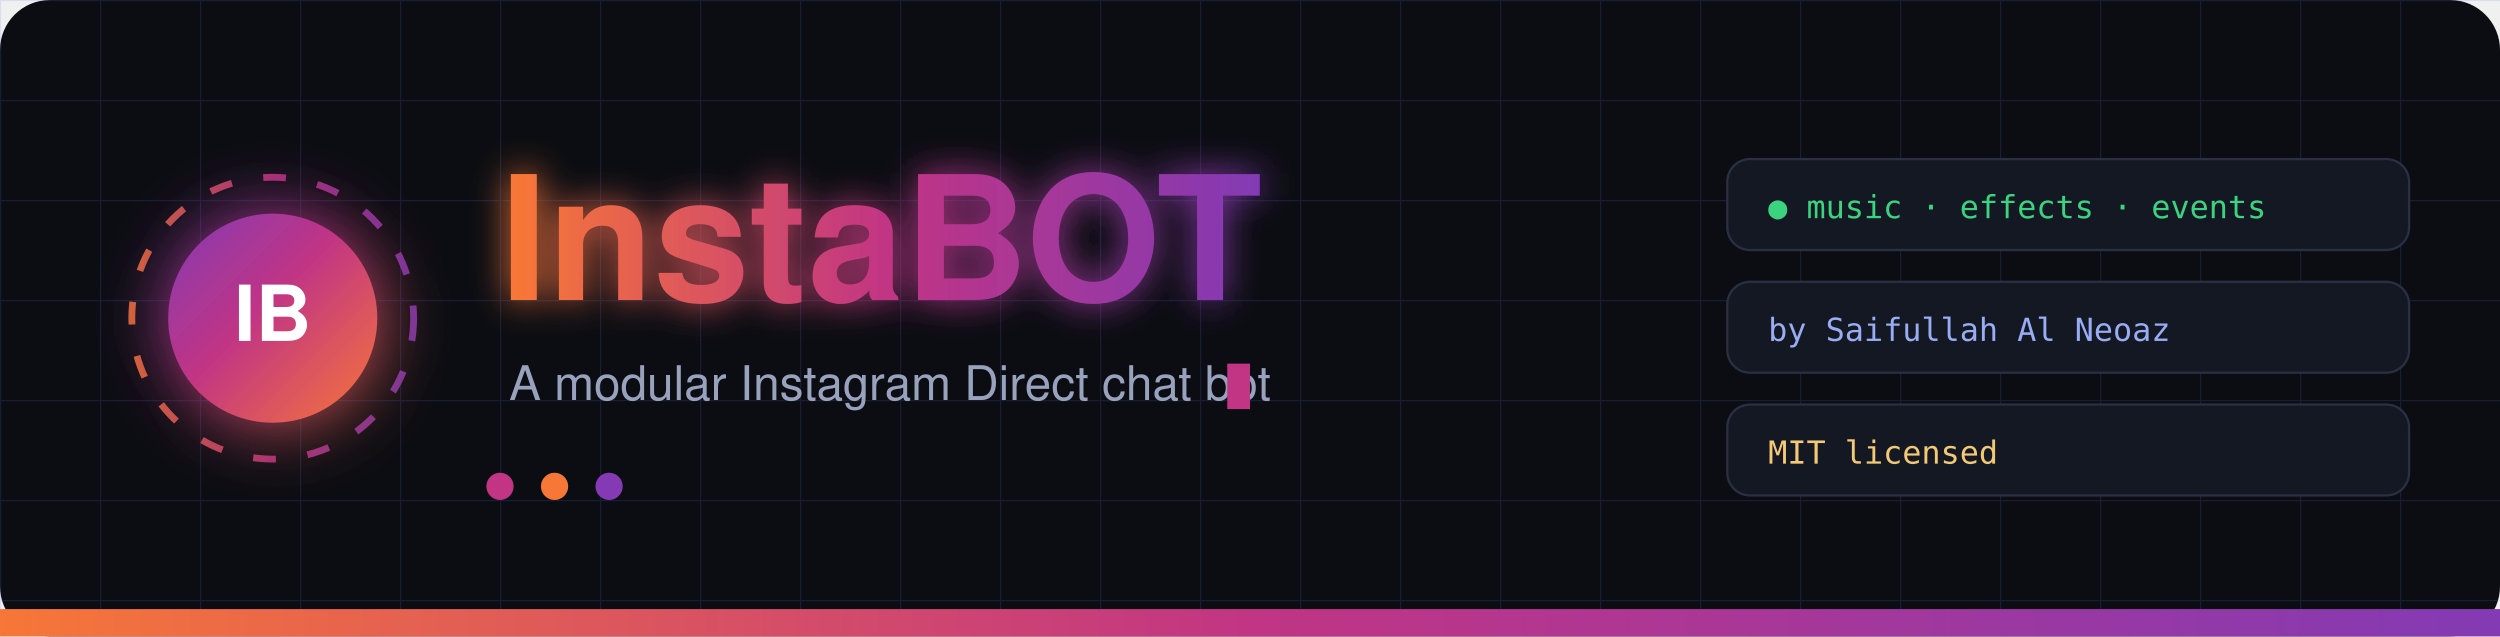
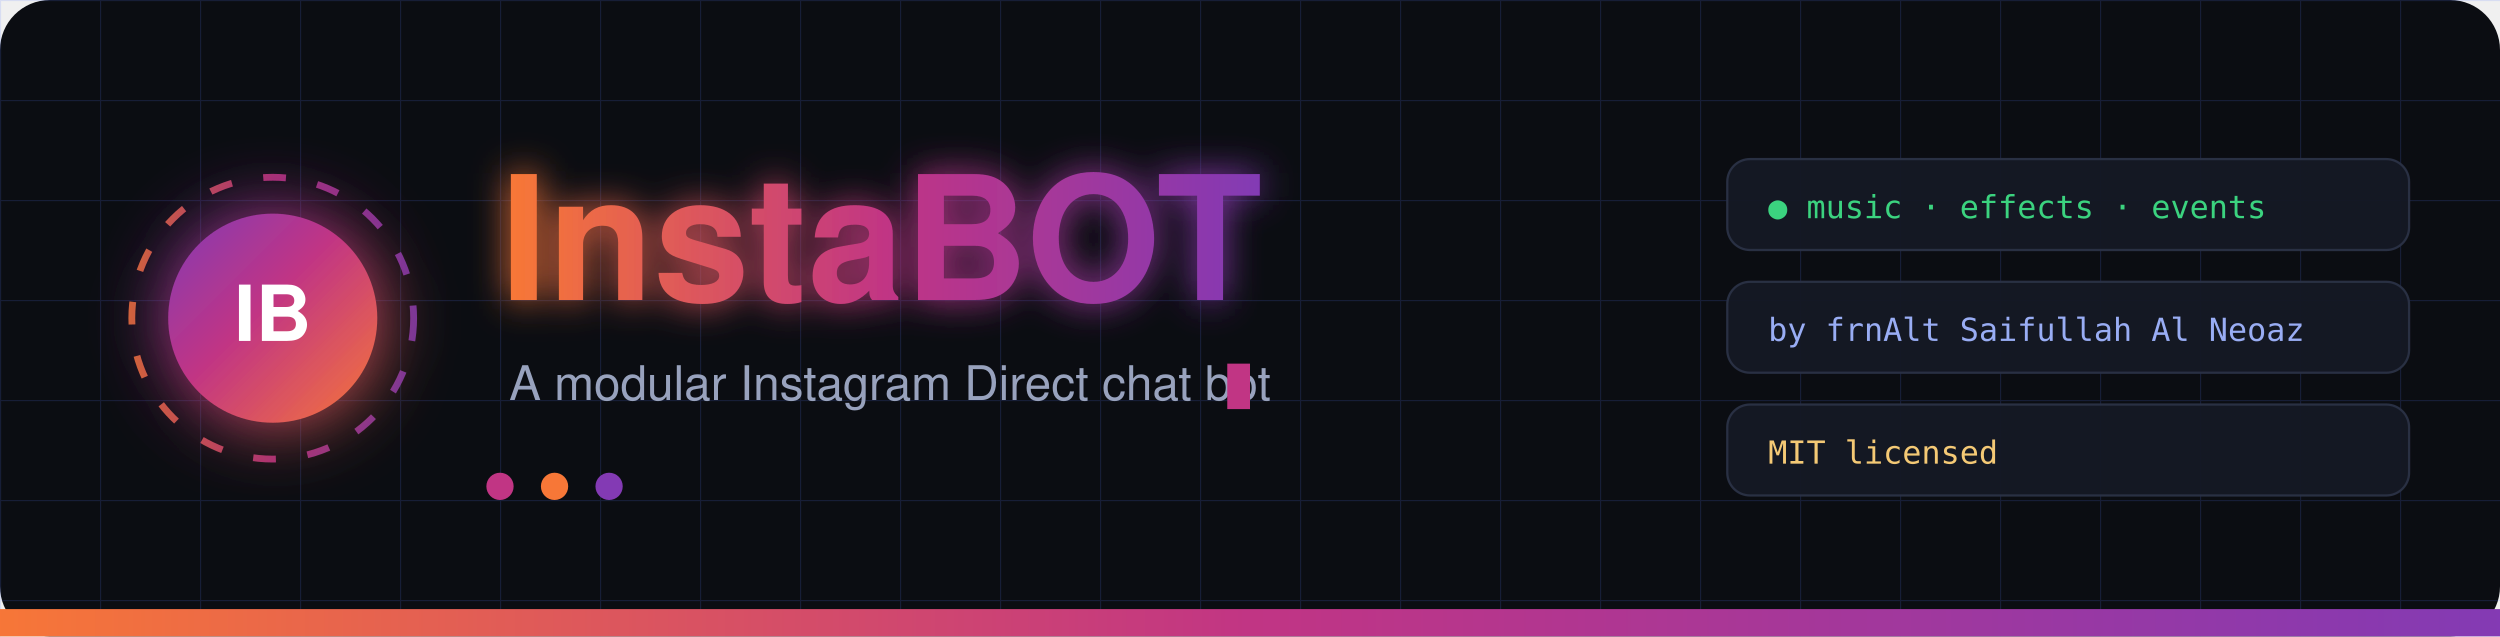
<svg xmlns="http://www.w3.org/2000/svg" viewBox="0 0 1100 280" width="1100" height="280" role="img" aria-label="InstaBOT">
  <defs>
    <linearGradient id="g" x1="0" y1="0" x2="1" y2="1">
      <stop offset="0%" stop-color="#833ab4" />
      <stop offset="45%" stop-color="#c13584" />
      <stop offset="100%" stop-color="#f77737" />
    </linearGradient>
    <linearGradient id="g2" x1="0" y1="0" x2="1" y2="0">
      <stop offset="0%" stop-color="#f77737" />
      <stop offset="50%" stop-color="#c13584" />
      <stop offset="100%" stop-color="#833ab4" />
    </linearGradient>
    <filter id="glow" x="-40%" y="-40%" width="180%" height="180%">
      <feGaussianBlur stdDeviation="8" result="b" />
      <feMerge>
        <feMergeNode in="b" />
        <feMergeNode in="SourceGraphic" />
      </feMerge>
    </filter>
    <filter id="glow2" x="-40%" y="-40%" width="180%" height="180%">
      <feGaussianBlur stdDeviation="16" result="b" />
      <feMerge>
        <feMergeNode in="b" />
        <feMergeNode in="SourceGraphic" />
      </feMerge>
    </filter>
  </defs>
  <rect width="1100" height="280" rx="22" fill="#0b0d12" />
  <g opacity="0.16">
    <pattern id="grid" width="44" height="44" patternUnits="userSpaceOnUse">
      <path d="M44 0H0V44" fill="none" stroke="#5b7cff" stroke-width="1" />
    </pattern>
    <rect width="1100" height="280" fill="url(#grid)">
      <animateTransform attributeName="transform" type="translate" from="0 0" to="44 44" dur="6s" repeatCount="indefinite" />
    </rect>
  </g>
  <g transform="translate(120,140)">
    <circle r="62" fill="none" stroke="url(#g2)" stroke-width="3" stroke-dasharray="10 14" opacity="0.85">
      <animateTransform attributeName="transform" type="rotate" from="0" to="360" dur="12s" repeatCount="indefinite" />
    </circle>
    <circle r="46" fill="url(#g)" filter="url(#glow2)">
      <animate attributeName="opacity" values="0.85;1;0.85" dur="4s" repeatCount="indefinite" />
    </circle>
    <text x="0" y="10" text-anchor="middle" font-family="Segoe UI,Helvetica,Arial,sans-serif" font-size="34" font-weight="800" fill="#fff">IB</text>
  </g>
  <text x="220" y="132" font-family="Segoe UI,Helvetica,Arial,sans-serif" font-size="76" font-weight="800" fill="url(#g2)" filter="url(#glow)">
    InstaBOT
    <animate attributeName="opacity" values="1;0.9;1" dur="5s" repeatCount="indefinite" />
  </text>
  <text x="224" y="176" font-family="Segoe UI,Helvetica,Arial,sans-serif" font-size="21" fill="#98a2bd">
    A modular Instagram Direct chat bot
    <animate attributeName="opacity" values="0;1;1;0" dur="6s" repeatCount="indefinite" keyTimes="0;0.08;0.9;1" />
  </text>
  <rect x="540" y="160" width="10" height="20" fill="#c13584">
    <animate attributeName="opacity" values="1;0;1" dur="1s" repeatCount="indefinite" />
  </rect>
  <g transform="translate(220,214)">
    <circle cx="0" cy="0" r="6" fill="#c13584">
      <animate attributeName="cy" values="0;-8;0" dur="1.1s" begin="0s" repeatCount="indefinite" />
    </circle>
    <circle cx="24" cy="0" r="6" fill="#f77737">
      <animate attributeName="cy" values="0;-8;0" dur="1.1s" begin="0.18s" repeatCount="indefinite" />
    </circle>
    <circle cx="48" cy="0" r="6" fill="#833ab4">
      <animate attributeName="cy" values="0;-8;0" dur="1.1s" begin="0.36s" repeatCount="indefinite" />
    </circle>
  </g>
  <g transform="translate(760,70)" opacity="0.95">
    <animateTransform attributeName="transform" type="translate" values="760 70;760 60;760 70" dur="5s" repeatCount="indefinite" />
    <rect width="300" height="40" rx="10" fill="#141824" stroke="#2a3145" />
    <text x="18" y="26" font-family="ui-monospace,Menlo,monospace" font-size="14" fill="#3ddc84">● music · effects · events</text>
  </g>
  <g transform="translate(760,124)" opacity="0.95">
    <animateTransform attributeName="transform" type="translate" values="760 124;760 132;760 124" dur="4.2s" repeatCount="indefinite" />
    <rect width="300" height="40" rx="10" fill="#141824" stroke="#2a3145" />
-     <text x="18" y="26" font-family="ui-monospace,Menlo,monospace" font-size="14" fill="#9fb4ff">by Saifullah Al Neoaz</text>
+     <text x="18" y="26" font-family="ui-monospace,Menlo,monospace" font-size="14" fill="#9fb4ff">by frnAlt Saifullah Al Neoaz</text>
  </g>
  <g transform="translate(760,178)" opacity="0.95">
    <animateTransform attributeName="transform" type="translate" values="760 178;760 172;760 178" dur="4.8s" repeatCount="indefinite" />
    <rect width="300" height="40" rx="10" fill="#141824" stroke="#2a3145" />
    <text x="18" y="26" font-family="ui-monospace,Menlo,monospace" font-size="14" fill="#ffd27a">MIT licensed</text>
  </g>
  <rect x="0" y="268" width="1100" height="12" fill="url(#g2)">
    <animate attributeName="opacity" values="0.6;1;0.6" dur="4s" repeatCount="indefinite" />
  </rect>
</svg>
